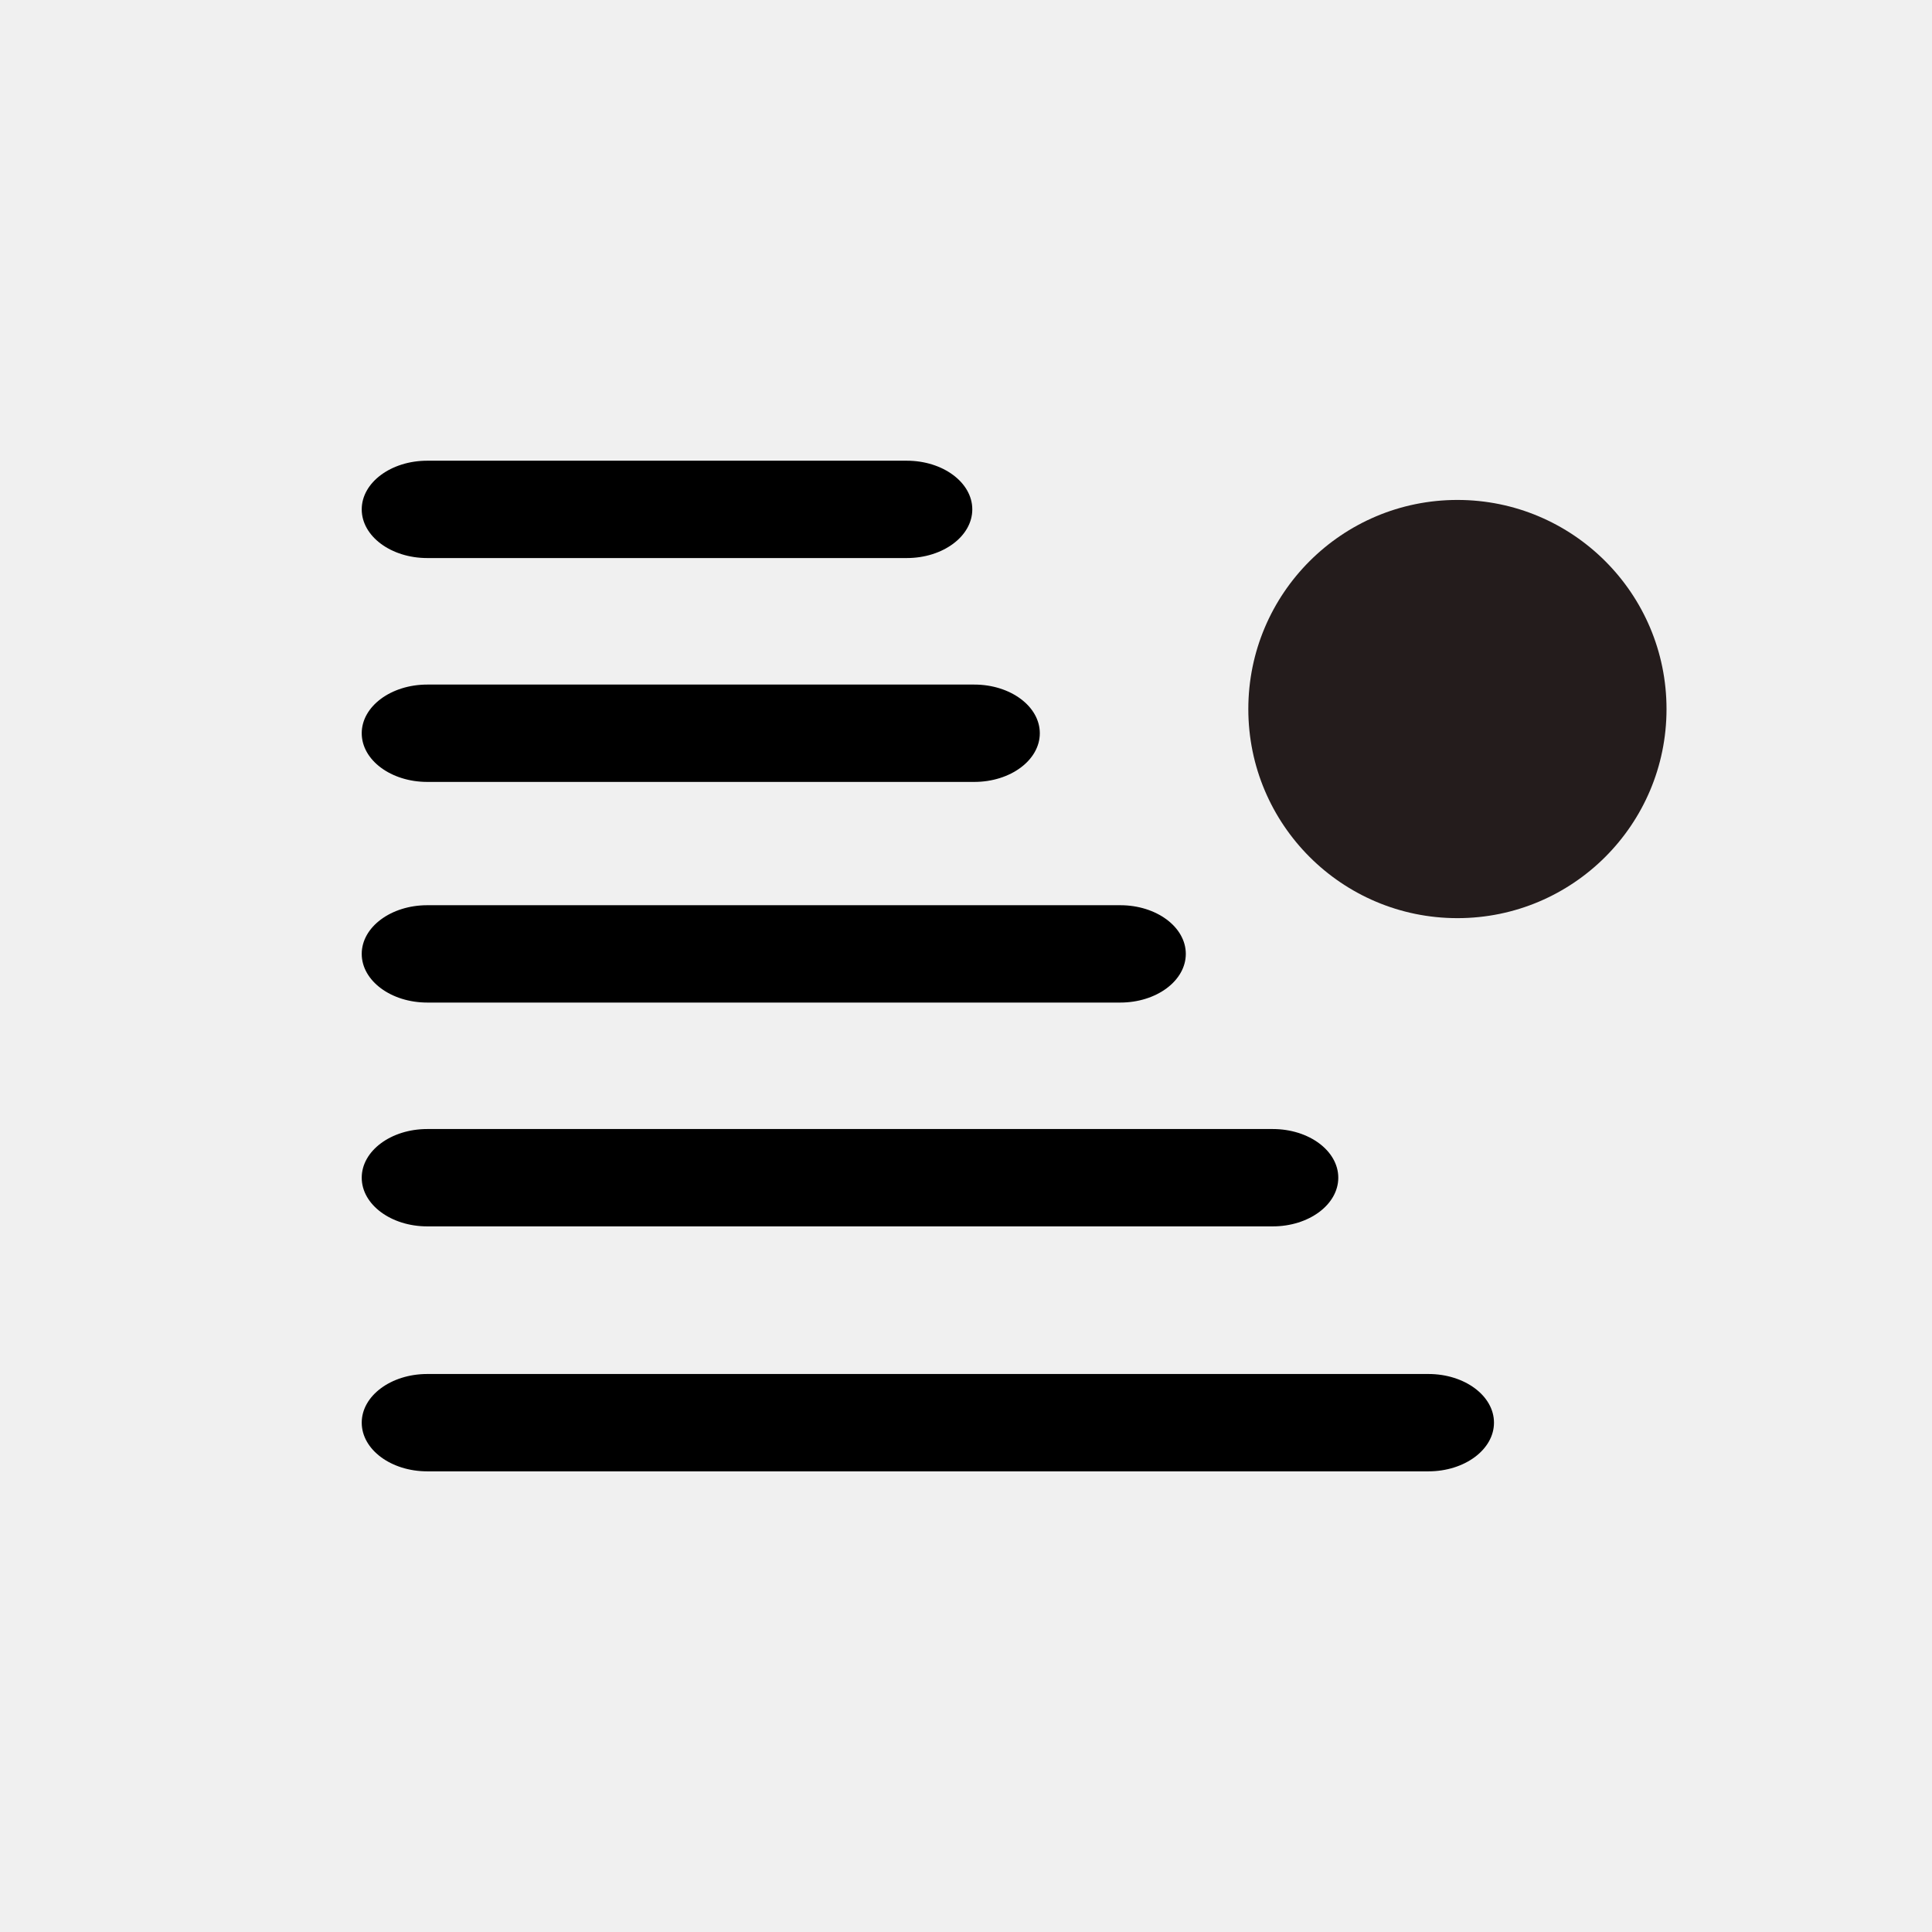
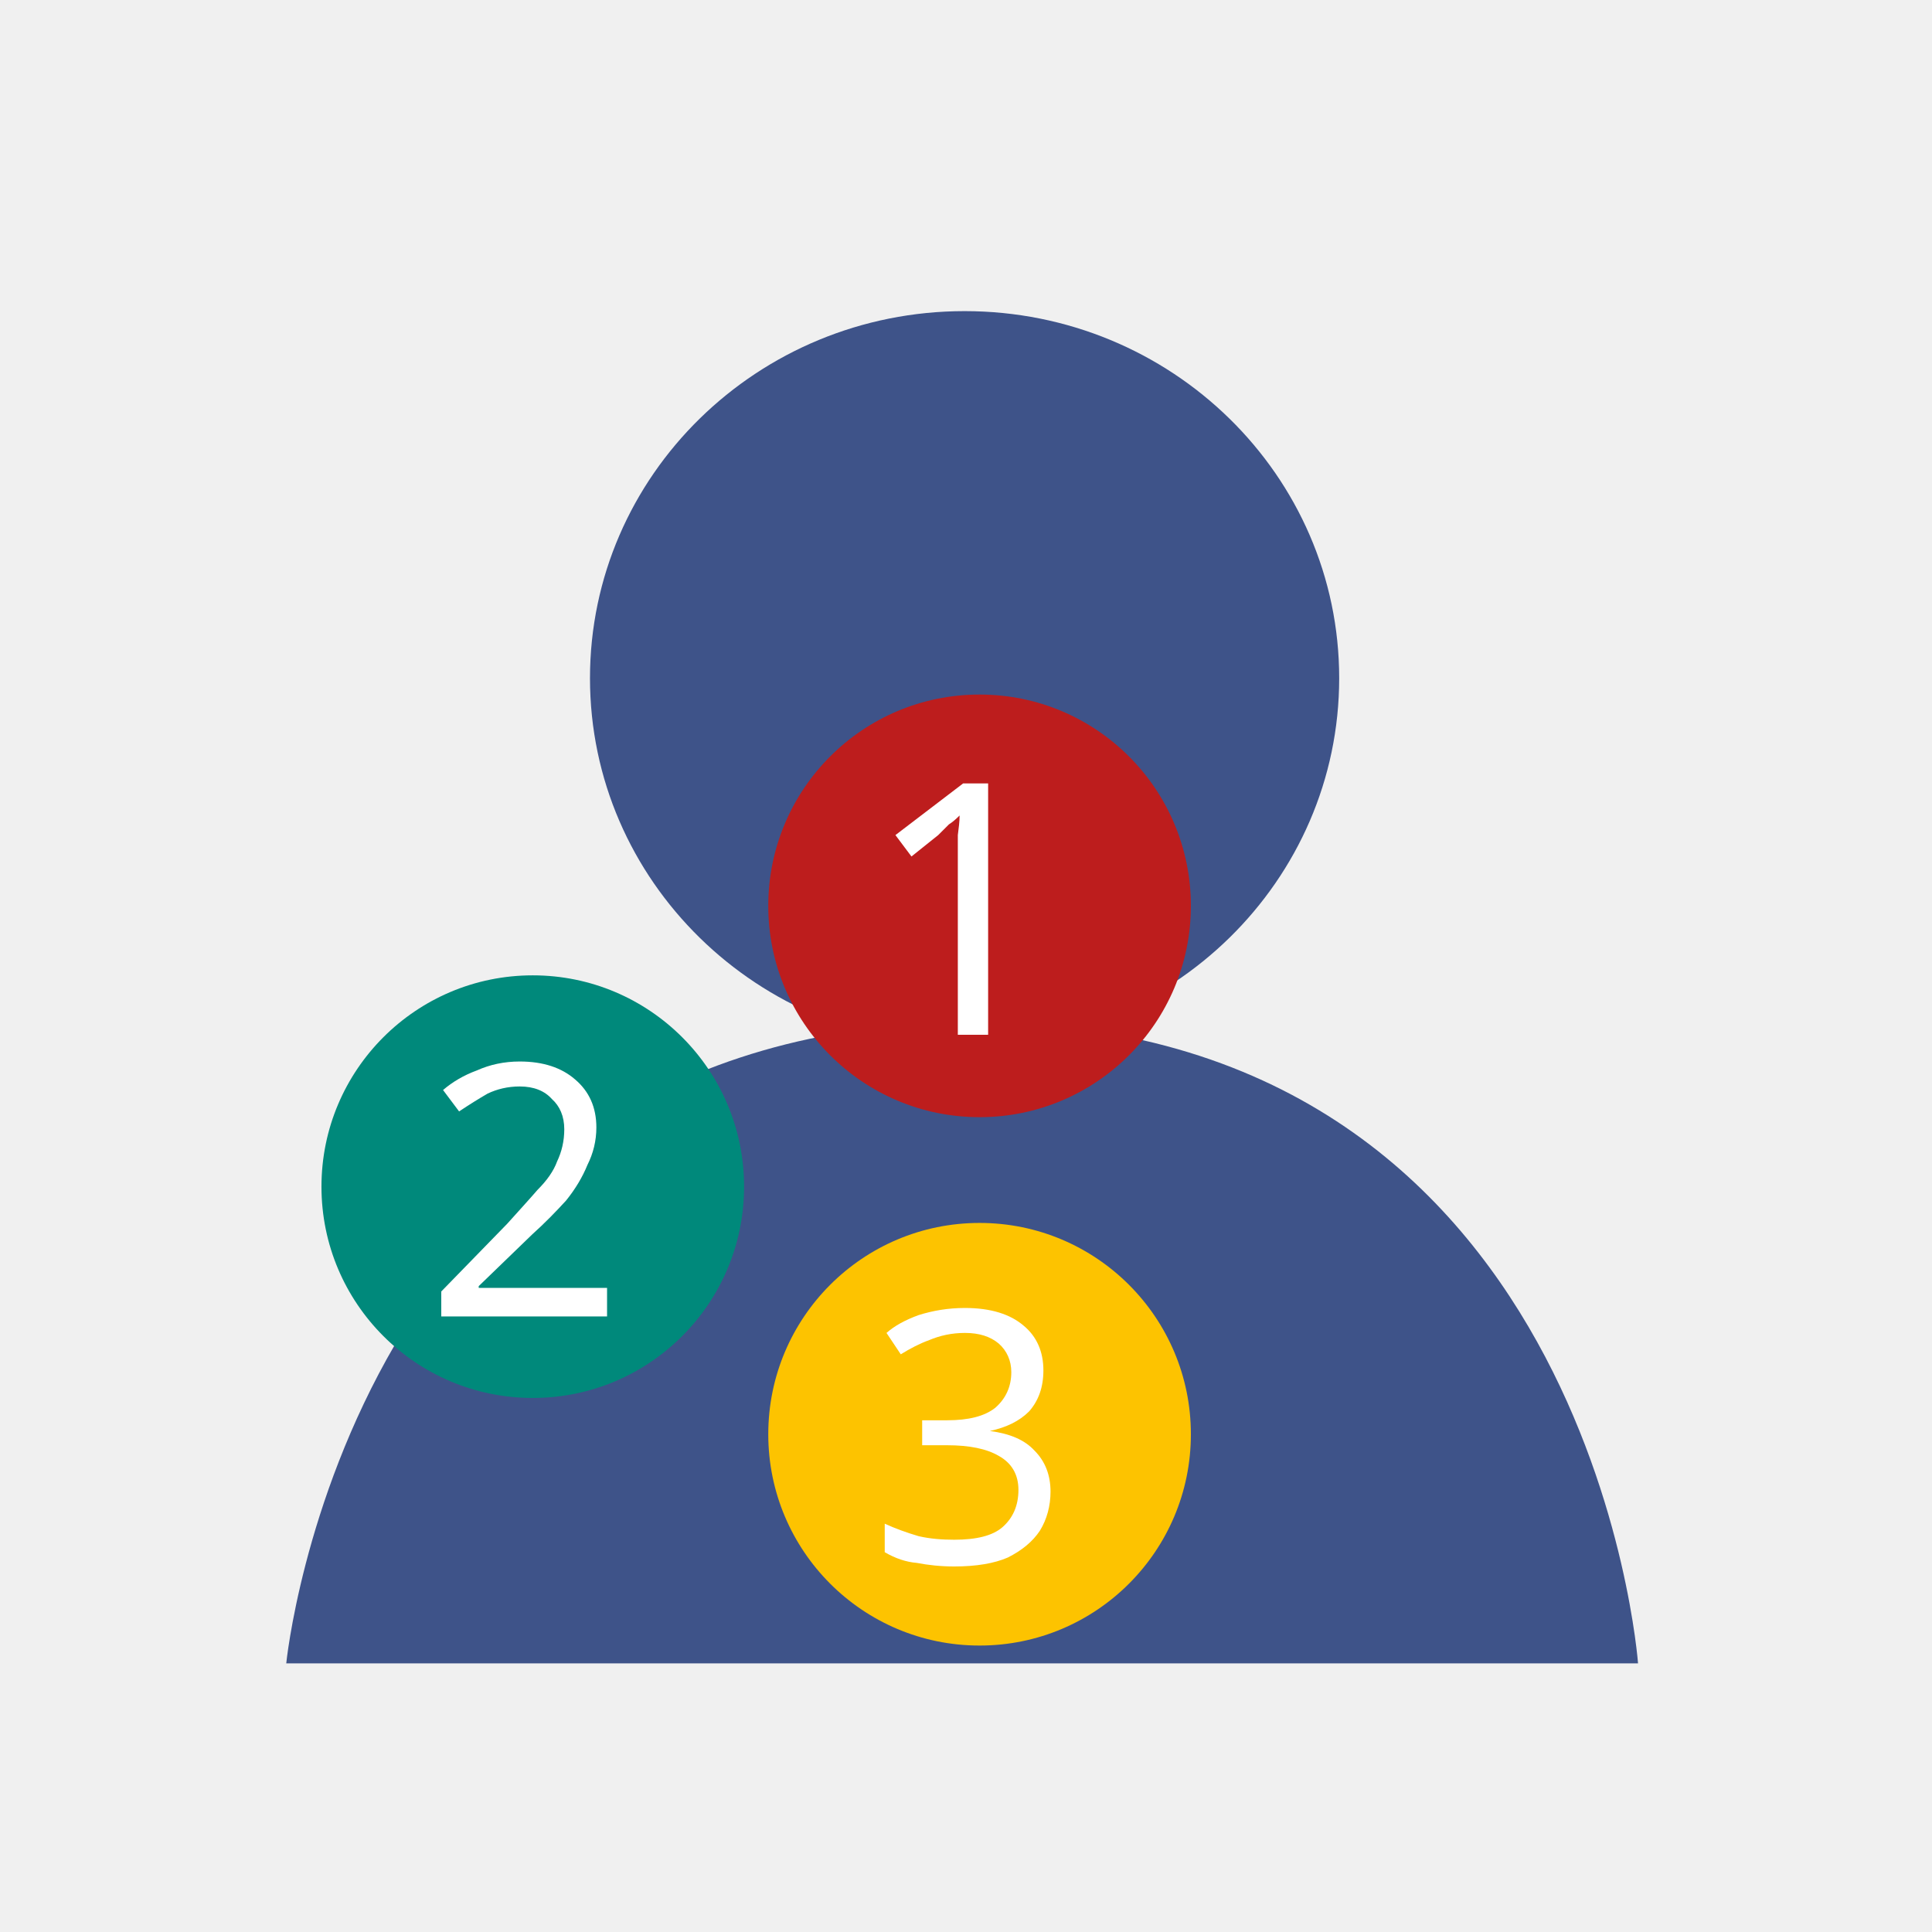
- <svg xmlns="http://www.w3.org/2000/svg" width="39mm" height="39mm" viewBox="0 0 39 39" version="1.1" id="svg8">
-   <defs id="defs2" />
-   <g id="layer1" transform="translate(0,-258)">
-     <rect style="opacity:1;fill:black;fill-opacity:1;stroke:none;stroke-width:2;stroke-linecap:round;stroke-linejoin:round;stroke-miterlimit:4;stroke-dasharray:none;stroke-opacity:1" id="rect5110" width="12.325" height="1.965" x="7.302" y="267.3" rx="1.323" ry="1.323" />
-     <rect style="opacity:1;fill:black;fill-opacity:1;stroke:none;stroke-width:2;stroke-linecap:round;stroke-linejoin:round;stroke-miterlimit:4;stroke-dasharray:none;stroke-opacity:1" id="rect5110-3" width="13.688" height="1.965" x="7.302" y="271.819" rx="1.323" ry="1.323" />
-     <rect style="opacity:1;fill:black;fill-opacity:1;stroke:none;stroke-width:2;stroke-linecap:round;stroke-linejoin:round;stroke-miterlimit:4;stroke-dasharray:none;stroke-opacity:1" id="rect5110-6" width="16.635" height="1.965" x="7.302" y="276.273" rx="1.323" ry="1.323" />
-     <rect style="opacity:1;fill:black;fill-opacity:1;stroke:none;stroke-width:2;stroke-linecap:round;stroke-linejoin:round;stroke-miterlimit:4;stroke-dasharray:none;stroke-opacity:1" id="rect5110-7" width="19.713" height="1.965" x="7.302" y="280.791" rx="1.323" ry="1.323" />
-     <rect style="opacity:1;fill:black;fill-opacity:1;stroke:none;stroke-width:2;stroke-linecap:round;stroke-linejoin:round;stroke-miterlimit:4;stroke-dasharray:none;stroke-opacity:1" id="rect5110-5" width="22.856" height="1.965" x="7.302" y="285.736" rx="1.323" ry="1.323" />
-     <circle style="opacity:1;fill:#241c1c;fill-opacity:1;stroke:none;stroke-width:2.465;stroke-linecap:round;stroke-linejoin:round;stroke-miterlimit:4;stroke-dasharray:none;stroke-dashoffset:74.268;stroke-opacity:1;paint-order:fill markers stroke" id="path836" cx="29.42" cy="272.313" r="4.221" />
+ <svg xmlns="http://www.w3.org/2000/svg" width="64" height="64" viewBox="0 0 16.933 16.933" version="1.1" id="svg8">
+   <defs id="defs2">
+     <marker orient="auto" refY="0.0" refX="0.0" id="marker1178" style="overflow:visible">
+       <path id="path1176" d="M 0.0,0.0 L 5.0,-5.0 L -12.5,0.0 L 5.0,5.0 L 0.0,0.0 z " style="fill-rule:evenodd;stroke:black;stroke-width:1pt;stroke-opacity:1" transform="scale(0.8) translate(12.5,0)" />
+     </marker>
+     <marker orient="auto" refY="0.0" refX="0.0" id="Arrow1Lstart" style="overflow:visible">
+       <path id="path900" d="M 0.0,0.0 L 5.0,-5.0 L -12.5,0.0 L 5.0,5.0 L 0.0,0.0 z " style="fill-rule:evenodd;stroke:black;stroke-width:1pt;stroke-opacity:1" transform="scale(0.8) translate(12.5,0)" />
+     </marker>
+   </defs>
+   <g id="layer1" transform="translate(0,-280.0667)">
+     <g id="g861" transform="translate(0,3e-6)" />
+     <g id="g872" transform="translate(-0.3698724,0.1652432)">
+       <g style="stroke-width:1.084" id="g4587-6-36" transform="matrix(0.9224941,0,0,0.9224941,3.67307,20.44605)" />
+       <g transform="matrix(0.146233,0,0,0.1461129,-6.210529,265.65)" style="fill:#3e5389;fill-opacity:1;stroke-width:6.841" id="g824-3">
+         <ellipse style="opacity:1;fill:#3e5389;fill-opacity:1;stroke:none;stroke-width:16.864;stroke-linecap:round;stroke-linejoin:round;stroke-miterlimit:4;stroke-dasharray:none;stroke-dashoffset:74.268;stroke-opacity:1;paint-order:fill markers stroke" id="path827-6" cx="102.812" cy="138.218" rx="22.452" ry="22.018" />
+         <path style="fill:#3e5389;fill-opacity:1;stroke:none;stroke-width:1.81px;stroke-linecap:butt;stroke-linejoin:miter;stroke-opacity:1" d="m 62.156,197.313 c 0,0 3.775,-38.291 41,-38.455 37.225,-0.164 40.019,38.455 40.019,38.455 z" id="path855-7" />
+       </g>
+       <g id="g933" transform="translate(-0.555625,-0.873125)">
+         <g id="g894">
+           <circle style="opacity:1;fill:#bd1d1d;fill-opacity:1;stroke:none;stroke-width:0.265;stroke-linecap:round;stroke-linejoin:round;stroke-miterlimit:4;stroke-dasharray:none;stroke-dashoffset:74.268;stroke-opacity:1;paint-order:fill markers stroke" id="path861-5" cx="9.511" cy="288.714" r="1.852" />
+         </g>
+         <g id="g918">
+           <text transform="translate(0,1.047487e-5)" id="text895-6" y="289.843" x="8.494" style="font-style:normal;font-weight:normal;font-size:3.098px;line-height:1.25;font-family:sans-serif;letter-spacing:0px;word-spacing:0px;fill:white;fill-opacity:1;stroke:none;stroke-width:0.265" xml:space="preserve">
+             <tspan style="fill:white;fill-opacity:1;stroke-width:0.265" y="289.843" x="8.494" id="tspan893-2">1</tspan>
+           </text>
+           <g id="g899">
+             <circle r="1.852" cy="291.175" cx="5.595" id="path861-3-3" style="opacity:1;fill:#00897b;fill-opacity:1;stroke:none;stroke-width:0.265;stroke-linecap:round;stroke-linejoin:round;stroke-miterlimit:4;stroke-dasharray:none;stroke-dashoffset:74.268;stroke-opacity:1;paint-order:fill markers stroke" />
+             <text id="text895-7-9" y="292.311" x="4.636" style="font-style:normal;font-weight:normal;font-size:3.098px;line-height:1.25;font-family:sans-serif;letter-spacing:0px;word-spacing:0px;fill:white;fill-opacity:1;stroke:none;stroke-width:0.265" xml:space="preserve">
+               <tspan style="fill:white;fill-opacity:1;stroke-width:0.265" y="292.311" x="4.636" id="tspan893-5-1">2</tspan>
+             </text>
+           </g>
+           <g id="g904">
+             <circle r="1.852" cy="293.345" cx="9.511" id="path861-3-6-5" style="opacity:1;fill:#fdc300;fill-opacity:1;stroke:none;stroke-width:0.265;stroke-linecap:round;stroke-linejoin:round;stroke-miterlimit:4;stroke-dasharray:none;stroke-dashoffset:74.268;stroke-opacity:1;paint-order:fill markers stroke" />
+             <text id="text895-7-3-2" y="294.472" x="8.54" style="font-style:normal;font-weight:normal;font-size:3.098px;line-height:1.25;font-family:sans-serif;letter-spacing:0px;word-spacing:0px;fill:white;fill-opacity:1;stroke:none;stroke-width:0.265" xml:space="preserve">
+               <tspan style="fill:white;fill-opacity:1;stroke-width:0.265" y="294.472" x="8.54" id="tspan893-5-5-7">3</tspan>
+             </text>
+           </g>
+         </g>
+       </g>
+     </g>
  </g>
+   <style id="style817" type="text/css">
+ 	.st0{fill:#FFFFFF;}
+ 	.st1{fill:none;}
+ 	.st2{fill:#3E5389;}
+ </style>
</svg>
